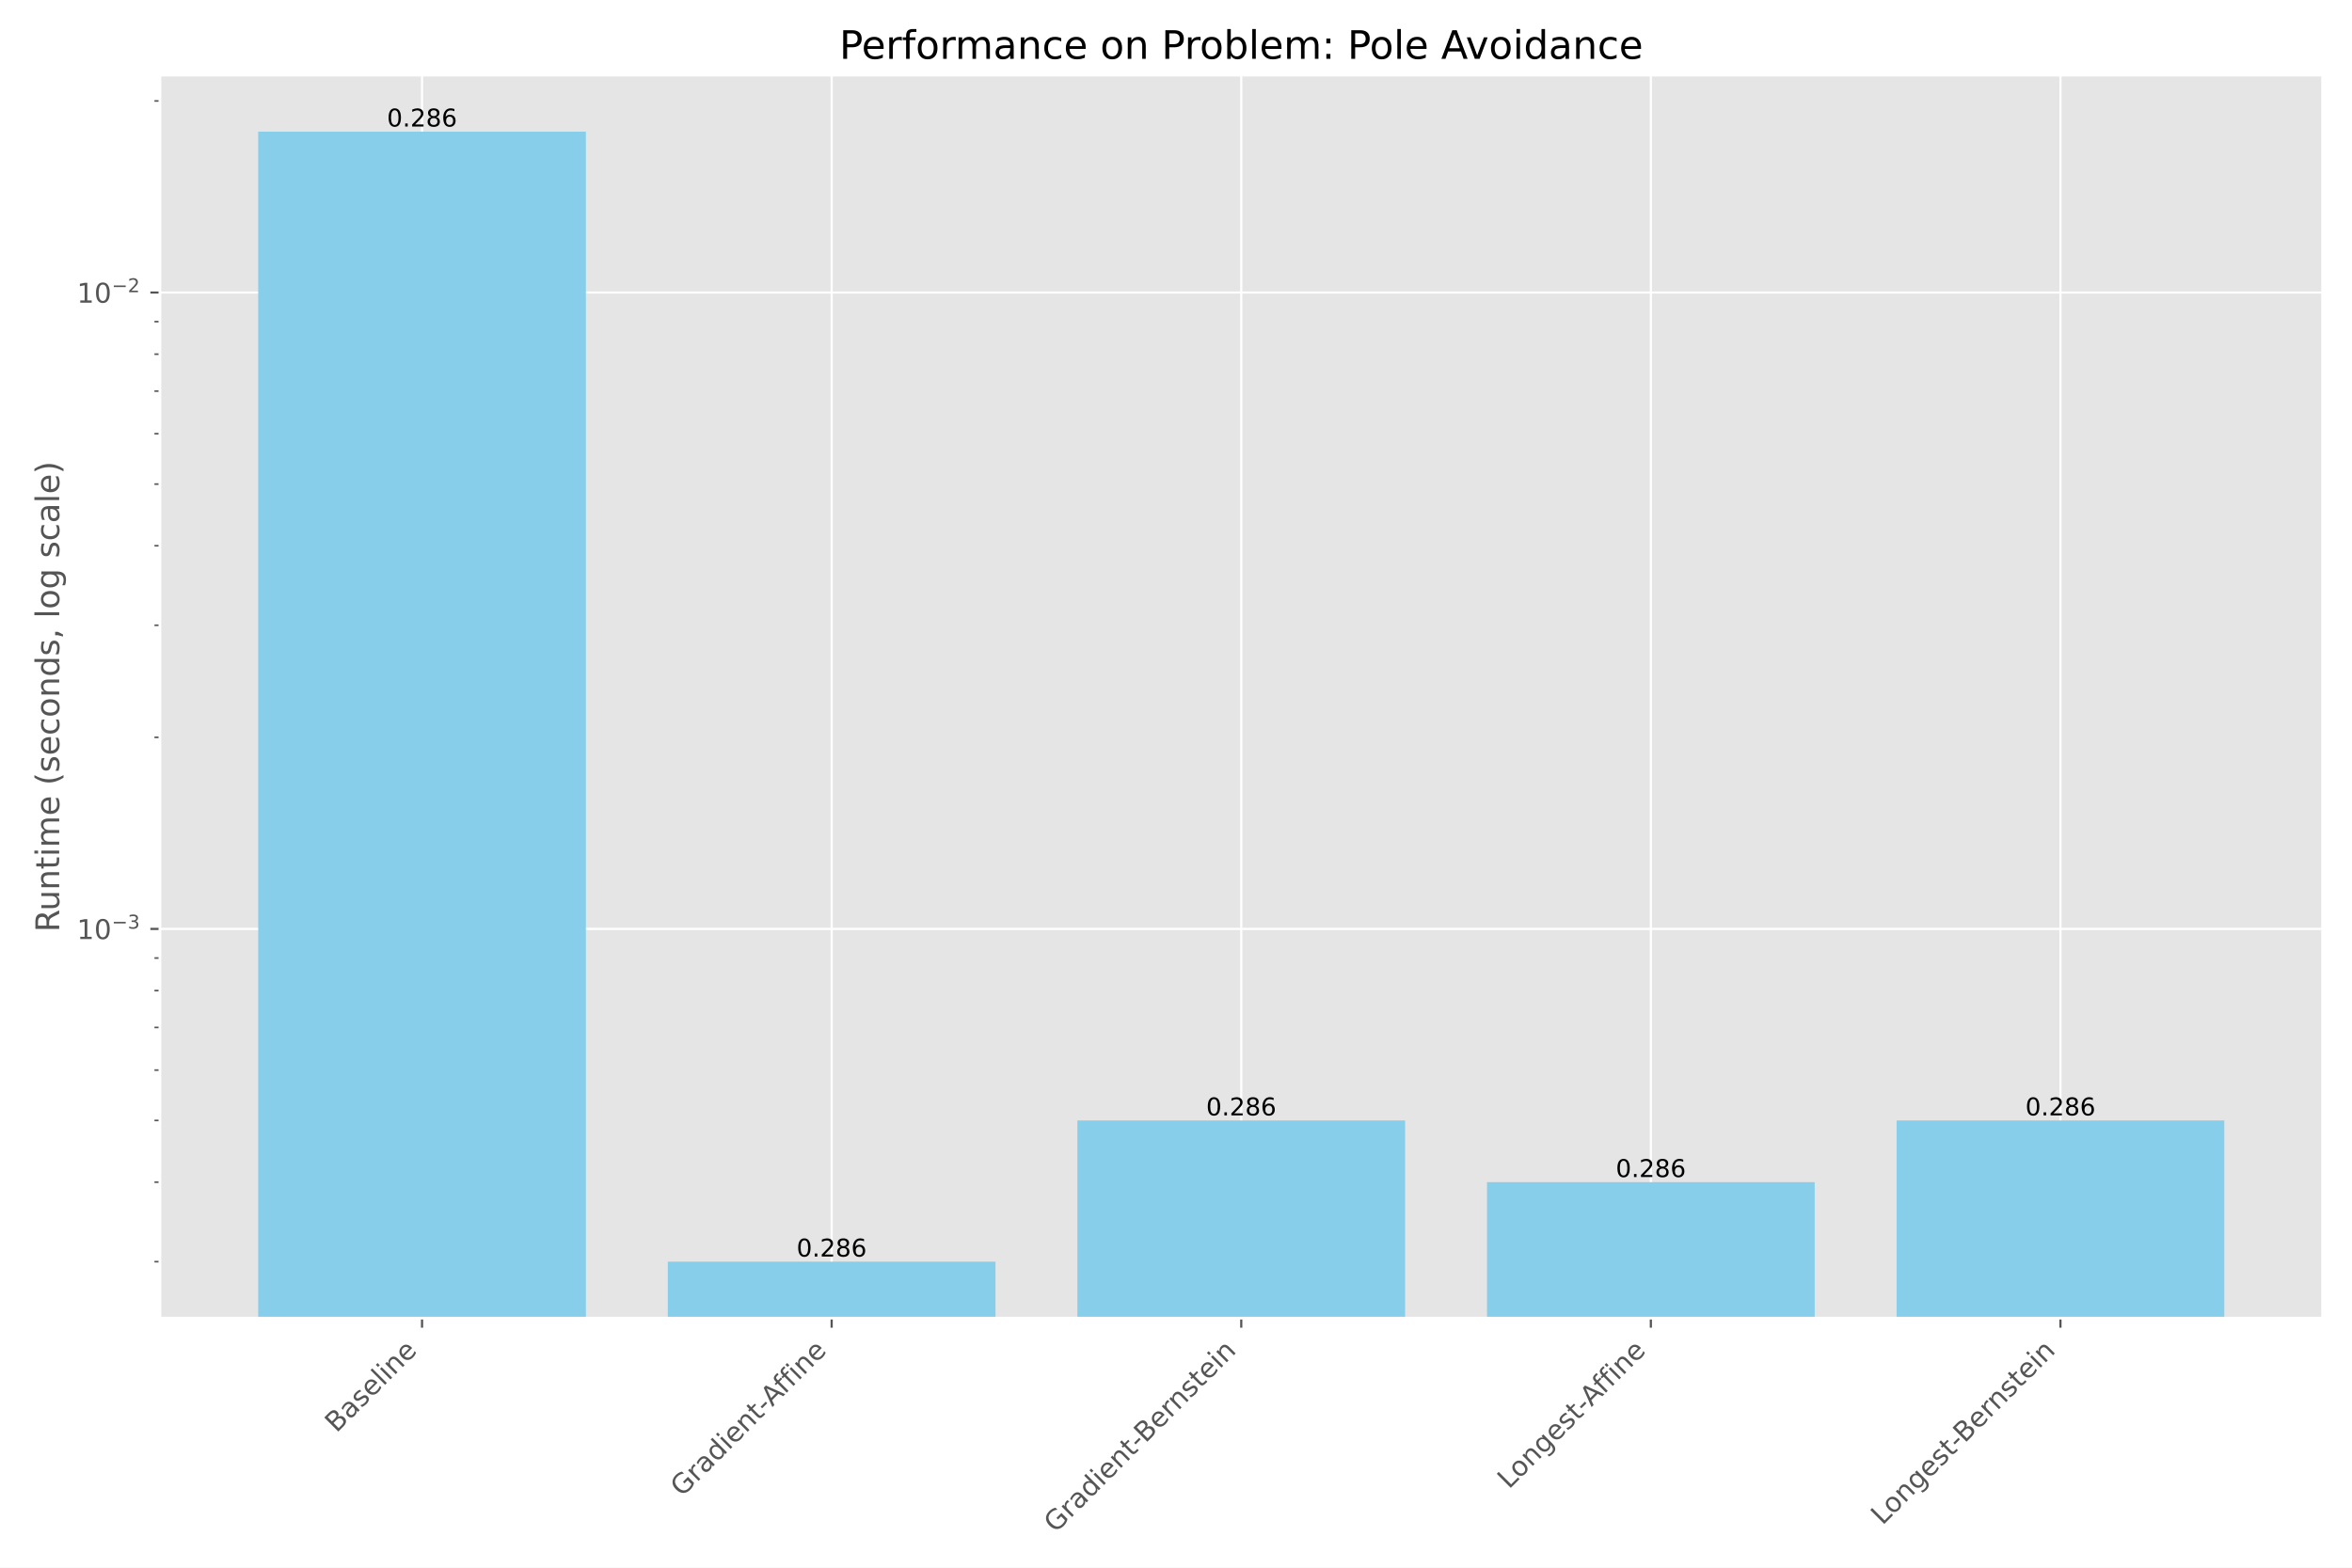
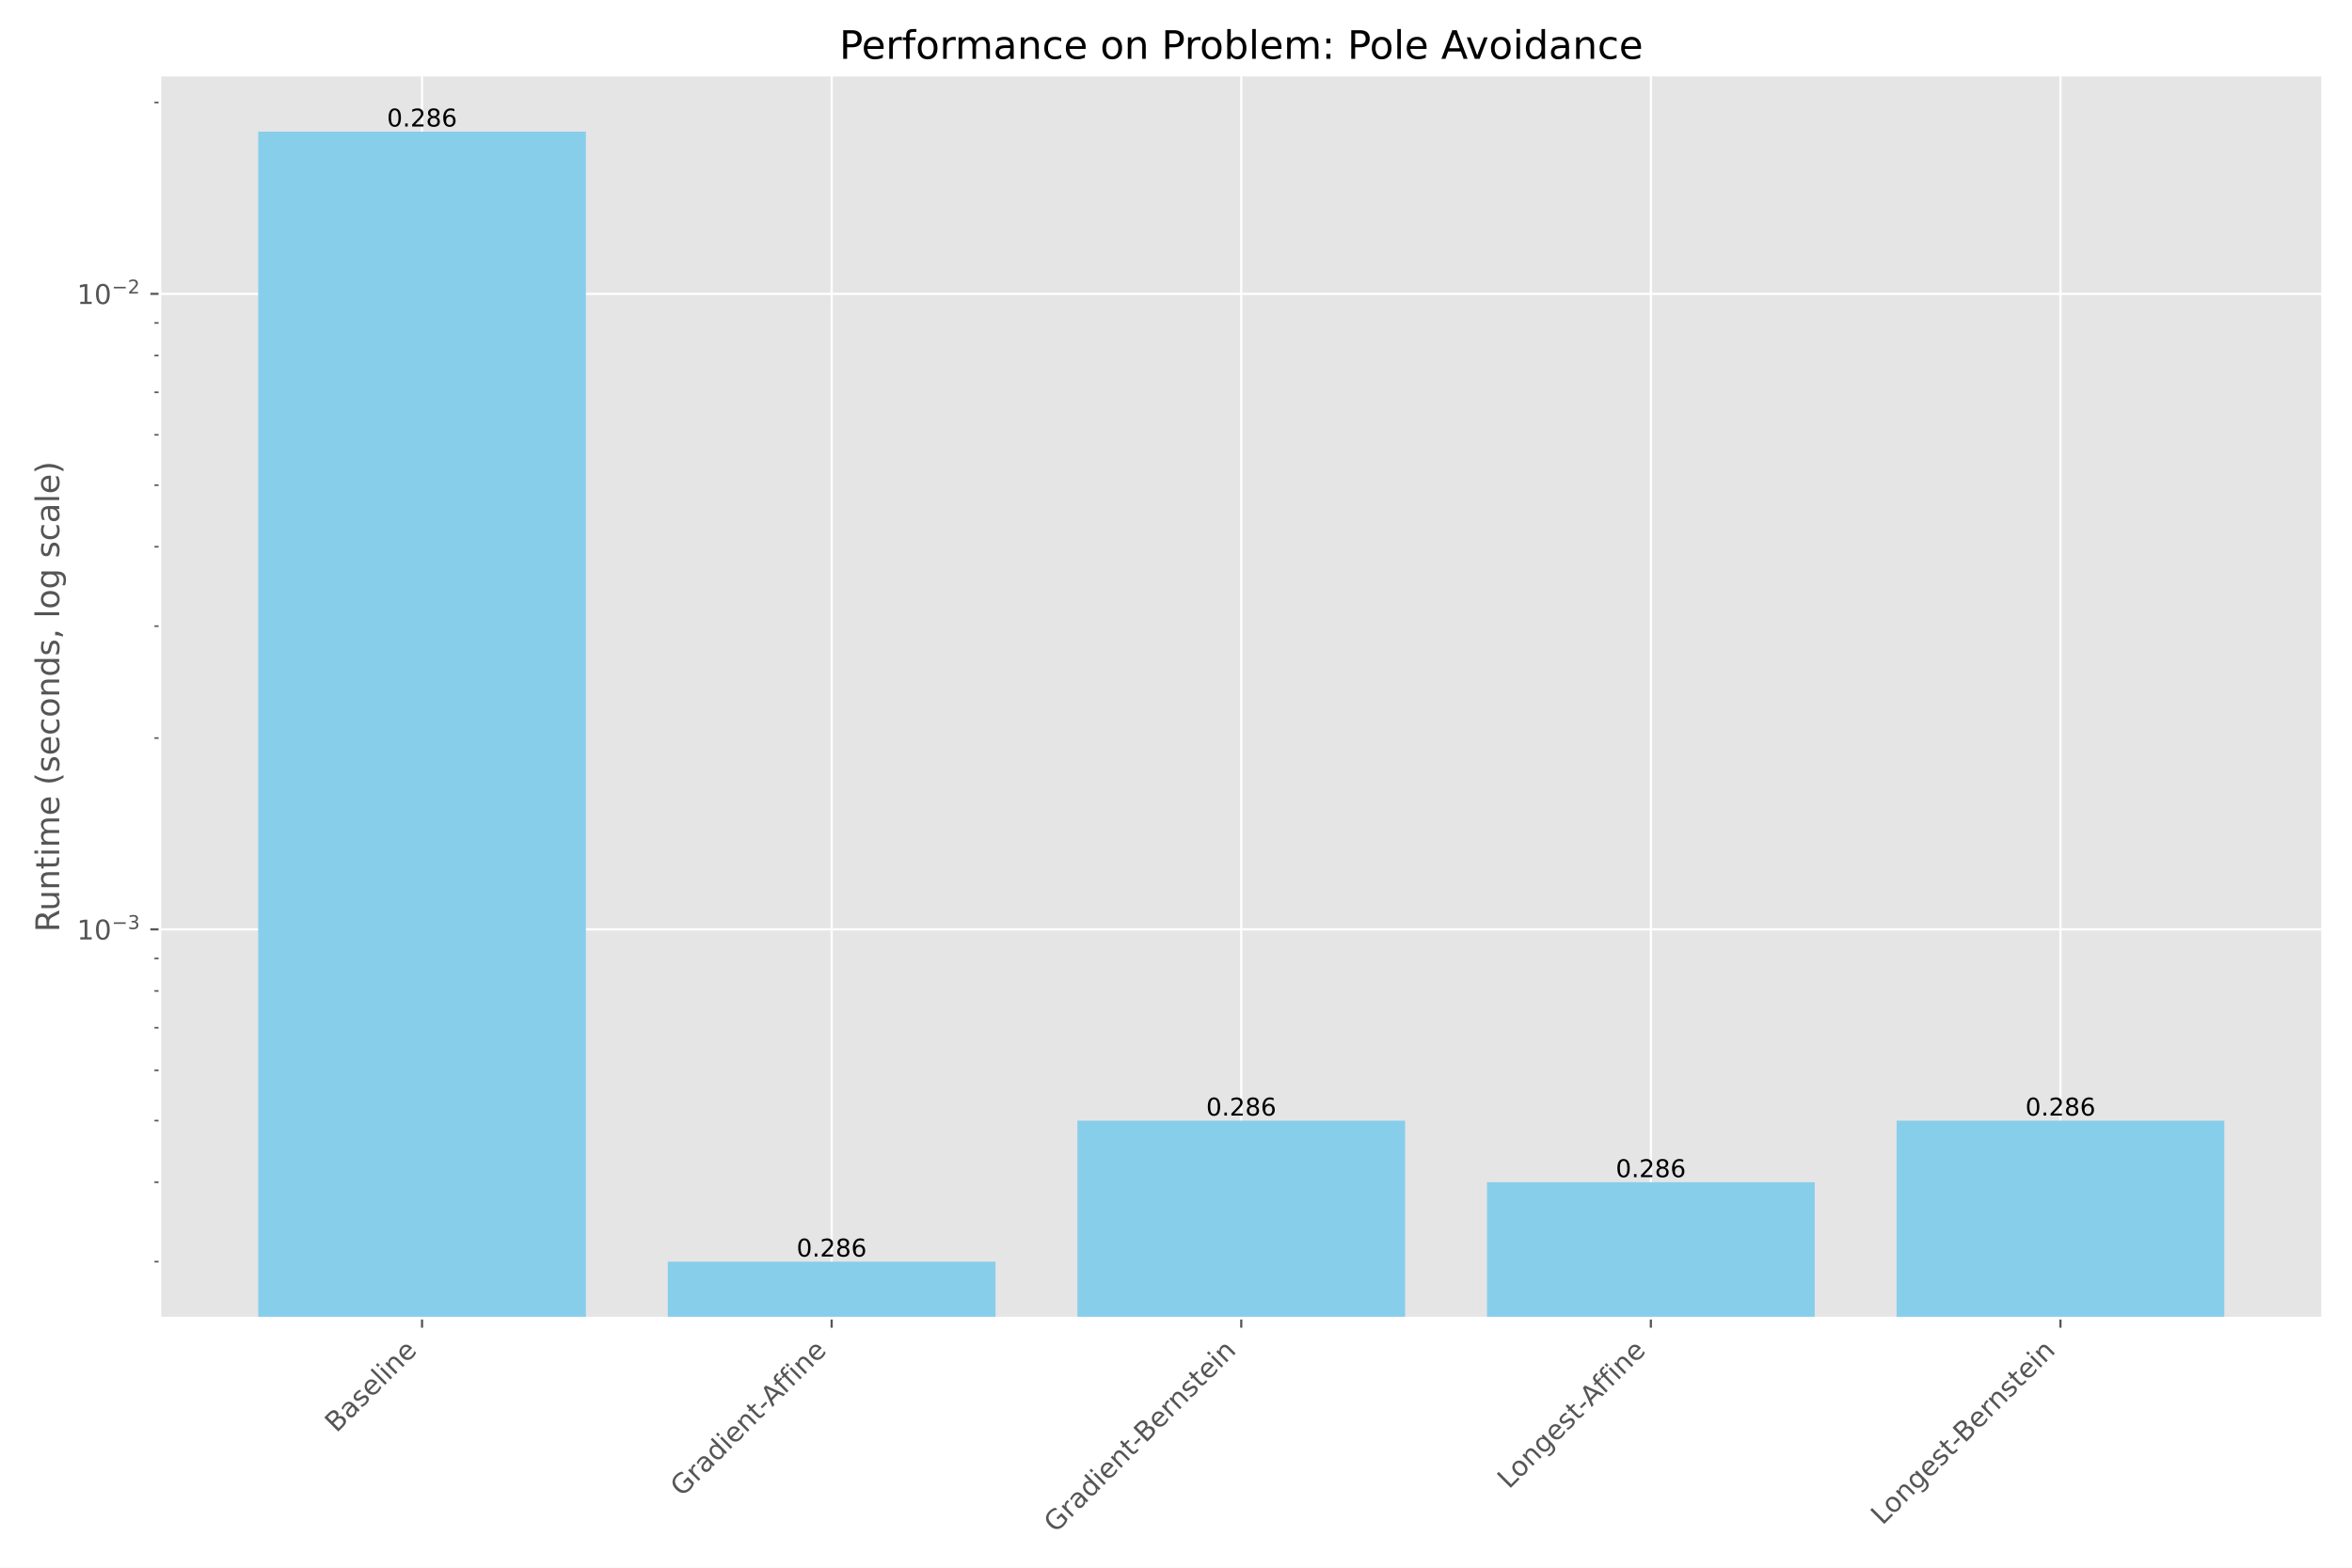
<svg xmlns="http://www.w3.org/2000/svg" xmlns:xlink="http://www.w3.org/1999/xlink" width="864pt" height="576pt" viewBox="0 0 864 576" version="1.1">
  <defs>
    <style type="text/css">*{stroke-linejoin: round; stroke-linecap: butt}</style>
  </defs>
  <g id="figure_1">
    <g id="patch_1">
      <path d="M 0 576  L 864 576  L 864 0  L 0 0  z " style="fill: #ffffff" />
    </g>
    <g id="axes_1">
      <g id="patch_2">
        <path d="M 58.742 484.314  L 853.2 484.314  L 853.2 27.6  L 58.742 27.6  z " style="fill: #e5e5e5" />
      </g>
      <g id="matplotlib.axis_1">
        <g id="xtick_1">
          <g id="line2d_1">
-             <path d="M 155.04 484.314  L 155.04 27.6  " clip-path="url(#p4721efb878)" style="fill: none; stroke: #ffffff; stroke-width: 0.8; stroke-linecap: square" />
+             <path d="M 155.04 484.314  L 155.04 27.6  " clip-path="url(#pdaff870801)" style="fill: none; stroke: #ffffff; stroke-width: 0.8; stroke-linecap: square" />
          </g>
          <g id="line2d_2">
            <defs>
-               <path id="md2439b9412" d="M 0 0  L 0 3.5  " style="stroke: #555555; stroke-width: 0.8" />
+               <path id="mf04ca619f9" d="M 0 0  L 0 3.5  " style="stroke: #555555; stroke-width: 0.8" />
            </defs>
            <g>
-               <use xlink:href="#md2439b9412" x="155.04" y="484.314" style="fill: #555555; stroke: #555555; stroke-width: 0.8" />
+               <use xlink:href="#mf04ca619f9" x="155.04" y="484.314" style="fill: #555555; stroke: #555555; stroke-width: 0.8" />
            </g>
          </g>
          <g id="text_1">
            <g style="fill: #555555" transform="translate(123.5892 526.6675) rotate(-45) scale(0.1 -0.1)">
              <defs>
                <path id="DejaVuSans-42" d="M 1259 2228  L 1259 519  L 2272 519  Q 2781 519 3026 730  Q 3272 941 3272 1375  Q 3272 1813 3026 2020  Q 2781 2228 2272 2228  L 1259 2228  z M 1259 4147  L 1259 2741  L 2194 2741  Q 2656 2741 2882 2914  Q 3109 3088 3109 3444  Q 3109 3797 2882 3972  Q 2656 4147 2194 4147  L 1259 4147  z M 628 4666  L 2241 4666  Q 2963 4666 3353 4366  Q 3744 4066 3744 3513  Q 3744 3084 3544 2831  Q 3344 2578 2956 2516  Q 3422 2416 3680 2098  Q 3938 1781 3938 1306  Q 3938 681 3513 340  Q 3088 0 2303 0  L 628 0  L 628 4666  z " transform="scale(0.015625)" />
                <path id="DejaVuSans-61" d="M 2194 1759  Q 1497 1759 1228 1600  Q 959 1441 959 1056  Q 959 750 1161 570  Q 1363 391 1709 391  Q 2188 391 2477 730  Q 2766 1069 2766 1631  L 2766 1759  L 2194 1759  z M 3341 1997  L 3341 0  L 2766 0  L 2766 531  Q 2569 213 2275 61  Q 1981 -91 1556 -91  Q 1019 -91 701 211  Q 384 513 384 1019  Q 384 1609 779 1909  Q 1175 2209 1959 2209  L 2766 2209  L 2766 2266  Q 2766 2663 2505 2880  Q 2244 3097 1772 3097  Q 1472 3097 1187 3025  Q 903 2953 641 2809  L 641 3341  Q 956 3463 1253 3523  Q 1550 3584 1831 3584  Q 2591 3584 2966 3190  Q 3341 2797 3341 1997  z " transform="scale(0.015625)" />
                <path id="DejaVuSans-73" d="M 2834 3397  L 2834 2853  Q 2591 2978 2328 3040  Q 2066 3103 1784 3103  Q 1356 3103 1142 2972  Q 928 2841 928 2578  Q 928 2378 1081 2264  Q 1234 2150 1697 2047  L 1894 2003  Q 2506 1872 2764 1633  Q 3022 1394 3022 966  Q 3022 478 2636 193  Q 2250 -91 1575 -91  Q 1294 -91 989 -36  Q 684 19 347 128  L 347 722  Q 666 556 975 473  Q 1284 391 1588 391  Q 1994 391 2212 530  Q 2431 669 2431 922  Q 2431 1156 2273 1281  Q 2116 1406 1581 1522  L 1381 1569  Q 847 1681 609 1914  Q 372 2147 372 2553  Q 372 3047 722 3315  Q 1072 3584 1716 3584  Q 2034 3584 2315 3537  Q 2597 3491 2834 3397  z " transform="scale(0.015625)" />
                <path id="DejaVuSans-65" d="M 3597 1894  L 3597 1613  L 953 1613  Q 991 1019 1311 708  Q 1631 397 2203 397  Q 2534 397 2845 478  Q 3156 559 3463 722  L 3463 178  Q 3153 47 2828 -22  Q 2503 -91 2169 -91  Q 1331 -91 842 396  Q 353 884 353 1716  Q 353 2575 817 3079  Q 1281 3584 2069 3584  Q 2775 3584 3186 3129  Q 3597 2675 3597 1894  z M 3022 2063  Q 3016 2534 2758 2815  Q 2500 3097 2075 3097  Q 1594 3097 1305 2825  Q 1016 2553 972 2059  L 3022 2063  z " transform="scale(0.015625)" />
                <path id="DejaVuSans-6c" d="M 603 4863  L 1178 4863  L 1178 0  L 603 0  L 603 4863  z " transform="scale(0.015625)" />
                <path id="DejaVuSans-69" d="M 603 3500  L 1178 3500  L 1178 0  L 603 0  L 603 3500  z M 603 4863  L 1178 4863  L 1178 4134  L 603 4134  L 603 4863  z " transform="scale(0.015625)" />
                <path id="DejaVuSans-6e" d="M 3513 2113  L 3513 0  L 2938 0  L 2938 2094  Q 2938 2591 2744 2837  Q 2550 3084 2163 3084  Q 1697 3084 1428 2787  Q 1159 2491 1159 1978  L 1159 0  L 581 0  L 581 3500  L 1159 3500  L 1159 2956  Q 1366 3272 1645 3428  Q 1925 3584 2291 3584  Q 2894 3584 3203 3211  Q 3513 2838 3513 2113  z " transform="scale(0.015625)" />
              </defs>
              <use xlink:href="#DejaVuSans-42" />
              <use xlink:href="#DejaVuSans-61" transform="translate(68.60352 0)" />
              <use xlink:href="#DejaVuSans-73" transform="translate(129.8828 0)" />
              <use xlink:href="#DejaVuSans-65" transform="translate(181.9824 0)" />
              <use xlink:href="#DejaVuSans-6c" transform="translate(243.5059 0)" />
              <use xlink:href="#DejaVuSans-69" transform="translate(271.2891 0)" />
              <use xlink:href="#DejaVuSans-6e" transform="translate(299.0723 0)" />
              <use xlink:href="#DejaVuSans-65" transform="translate(362.4512 0)" />
            </g>
          </g>
        </g>
        <g id="xtick_2">
          <g id="line2d_3">
-             <path d="M 305.506 484.314  L 305.506 27.6  " clip-path="url(#p4721efb878)" style="fill: none; stroke: #ffffff; stroke-width: 0.8; stroke-linecap: square" />
+             <path d="M 305.506 484.314  L 305.506 27.6  " clip-path="url(#pdaff870801)" style="fill: none; stroke: #ffffff; stroke-width: 0.8; stroke-linecap: square" />
          </g>
          <g id="line2d_4">
            <g>
-               <use xlink:href="#md2439b9412" x="305.506" y="484.314" style="fill: #555555; stroke: #555555; stroke-width: 0.8" />
+               <use xlink:href="#mf04ca619f9" x="305.506" y="484.314" style="fill: #555555; stroke: #555555; stroke-width: 0.8" />
            </g>
          </g>
          <g id="text_2">
            <g style="fill: #555555" transform="translate(250.5103 550.212) rotate(-45) scale(0.1 -0.1)">
              <defs>
                <path id="DejaVuSans-47" d="M 3809 666  L 3809 1919  L 2778 1919  L 2778 2438  L 4434 2438  L 4434 434  Q 4069 175 3628 42  Q 3188 -91 2688 -91  Q 1594 -91 976 548  Q 359 1188 359 2328  Q 359 3472 976 4111  Q 1594 4750 2688 4750  Q 3144 4750 3555 4637  Q 3966 4525 4313 4306  L 4313 3634  Q 3963 3931 3569 4081  Q 3175 4231 2741 4231  Q 1884 4231 1454 3753  Q 1025 3275 1025 2328  Q 1025 1384 1454 906  Q 1884 428 2741 428  Q 3075 428 3337 486  Q 3600 544 3809 666  z " transform="scale(0.015625)" />
                <path id="DejaVuSans-72" d="M 2631 2963  Q 2534 3019 2420 3045  Q 2306 3072 2169 3072  Q 1681 3072 1420 2755  Q 1159 2438 1159 1844  L 1159 0  L 581 0  L 581 3500  L 1159 3500  L 1159 2956  Q 1341 3275 1631 3429  Q 1922 3584 2338 3584  Q 2397 3584 2469 3576  Q 2541 3569 2628 3553  L 2631 2963  z " transform="scale(0.015625)" />
                <path id="DejaVuSans-64" d="M 2906 2969  L 2906 4863  L 3481 4863  L 3481 0  L 2906 0  L 2906 525  Q 2725 213 2448 61  Q 2172 -91 1784 -91  Q 1150 -91 751 415  Q 353 922 353 1747  Q 353 2572 751 3078  Q 1150 3584 1784 3584  Q 2172 3584 2448 3432  Q 2725 3281 2906 2969  z M 947 1747  Q 947 1113 1208 752  Q 1469 391 1925 391  Q 2381 391 2643 752  Q 2906 1113 2906 1747  Q 2906 2381 2643 2742  Q 2381 3103 1925 3103  Q 1469 3103 1208 2742  Q 947 2381 947 1747  z " transform="scale(0.015625)" />
                <path id="DejaVuSans-74" d="M 1172 4494  L 1172 3500  L 2356 3500  L 2356 3053  L 1172 3053  L 1172 1153  Q 1172 725 1289 603  Q 1406 481 1766 481  L 2356 481  L 2356 0  L 1766 0  Q 1100 0 847 248  Q 594 497 594 1153  L 594 3053  L 172 3053  L 172 3500  L 594 3500  L 594 4494  L 1172 4494  z " transform="scale(0.015625)" />
                <path id="DejaVuSans-2d" d="M 313 2009  L 1997 2009  L 1997 1497  L 313 1497  L 313 2009  z " transform="scale(0.015625)" />
                <path id="DejaVuSans-41" d="M 2188 4044  L 1331 1722  L 3047 1722  L 2188 4044  z M 1831 4666  L 2547 4666  L 4325 0  L 3669 0  L 3244 1197  L 1141 1197  L 716 0  L 50 0  L 1831 4666  z " transform="scale(0.015625)" />
                <path id="DejaVuSans-66" d="M 2375 4863  L 2375 4384  L 1825 4384  Q 1516 4384 1395 4259  Q 1275 4134 1275 3809  L 1275 3500  L 2222 3500  L 2222 3053  L 1275 3053  L 1275 0  L 697 0  L 697 3053  L 147 3053  L 147 3500  L 697 3500  L 697 3744  Q 697 4328 969 4595  Q 1241 4863 1831 4863  L 2375 4863  z " transform="scale(0.015625)" />
              </defs>
              <use xlink:href="#DejaVuSans-47" />
              <use xlink:href="#DejaVuSans-72" transform="translate(77.49023 0)" />
              <use xlink:href="#DejaVuSans-61" transform="translate(118.6035 0)" />
              <use xlink:href="#DejaVuSans-64" transform="translate(179.8828 0)" />
              <use xlink:href="#DejaVuSans-69" transform="translate(243.3594 0)" />
              <use xlink:href="#DejaVuSans-65" transform="translate(271.1426 0)" />
              <use xlink:href="#DejaVuSans-6e" transform="translate(332.666 0)" />
              <use xlink:href="#DejaVuSans-74" transform="translate(396.0449 0)" />
              <use xlink:href="#DejaVuSans-2d" transform="translate(435.2539 0)" />
              <use xlink:href="#DejaVuSans-41" transform="translate(469.0879 0)" />
              <use xlink:href="#DejaVuSans-66" transform="translate(533.8711 0)" />
              <use xlink:href="#DejaVuSans-66" transform="translate(569.0762 0)" />
              <use xlink:href="#DejaVuSans-69" transform="translate(604.2812 0)" />
              <use xlink:href="#DejaVuSans-6e" transform="translate(632.0645 0)" />
              <use xlink:href="#DejaVuSans-65" transform="translate(695.4434 0)" />
            </g>
          </g>
        </g>
        <g id="xtick_3">
          <g id="line2d_5">
-             <path d="M 455.971 484.314  L 455.971 27.6  " clip-path="url(#p4721efb878)" style="fill: none; stroke: #ffffff; stroke-width: 0.8; stroke-linecap: square" />
+             <path d="M 455.971 484.314  L 455.971 27.6  " clip-path="url(#pdaff870801)" style="fill: none; stroke: #ffffff; stroke-width: 0.8; stroke-linecap: square" />
          </g>
          <g id="line2d_6">
            <g>
-               <use xlink:href="#md2439b9412" x="455.971" y="484.314" style="fill: #555555; stroke: #555555; stroke-width: 0.8" />
+               <use xlink:href="#mf04ca619f9" x="455.971" y="484.314" style="fill: #555555; stroke: #555555; stroke-width: 0.8" />
            </g>
          </g>
          <g id="text_3">
            <g style="fill: #555555" transform="translate(387.7098 563.478) rotate(-45) scale(0.1 -0.1)">
              <use xlink:href="#DejaVuSans-47" />
              <use xlink:href="#DejaVuSans-72" transform="translate(77.49023 0)" />
              <use xlink:href="#DejaVuSans-61" transform="translate(118.6035 0)" />
              <use xlink:href="#DejaVuSans-64" transform="translate(179.8828 0)" />
              <use xlink:href="#DejaVuSans-69" transform="translate(243.3594 0)" />
              <use xlink:href="#DejaVuSans-65" transform="translate(271.1426 0)" />
              <use xlink:href="#DejaVuSans-6e" transform="translate(332.666 0)" />
              <use xlink:href="#DejaVuSans-74" transform="translate(396.0449 0)" />
              <use xlink:href="#DejaVuSans-2d" transform="translate(435.2539 0)" />
              <use xlink:href="#DejaVuSans-42" transform="translate(467.7129 0)" />
              <use xlink:href="#DejaVuSans-65" transform="translate(536.3164 0)" />
              <use xlink:href="#DejaVuSans-72" transform="translate(597.8398 0)" />
              <use xlink:href="#DejaVuSans-6e" transform="translate(637.2031 0)" />
              <use xlink:href="#DejaVuSans-73" transform="translate(700.582 0)" />
              <use xlink:href="#DejaVuSans-74" transform="translate(752.6816 0)" />
              <use xlink:href="#DejaVuSans-65" transform="translate(791.8906 0)" />
              <use xlink:href="#DejaVuSans-69" transform="translate(853.4141 0)" />
              <use xlink:href="#DejaVuSans-6e" transform="translate(881.1973 0)" />
            </g>
          </g>
        </g>
        <g id="xtick_4">
          <g id="line2d_7">
-             <path d="M 606.437 484.314  L 606.437 27.6  " clip-path="url(#p4721efb878)" style="fill: none; stroke: #ffffff; stroke-width: 0.8; stroke-linecap: square" />
+             <path d="M 606.437 484.314  L 606.437 27.6  " clip-path="url(#pdaff870801)" style="fill: none; stroke: #ffffff; stroke-width: 0.8; stroke-linecap: square" />
          </g>
          <g id="line2d_8">
            <g>
-               <use xlink:href="#md2439b9412" x="606.437" y="484.314" style="fill: #555555; stroke: #555555; stroke-width: 0.8" />
+               <use xlink:href="#mf04ca619f9" x="606.437" y="484.314" style="fill: #555555; stroke: #555555; stroke-width: 0.8" />
            </g>
          </g>
          <g id="text_4">
            <g style="fill: #555555" transform="translate(554.2985 547.3548) rotate(-45) scale(0.1 -0.1)">
              <defs>
                <path id="DejaVuSans-4c" d="M 628 4666  L 1259 4666  L 1259 531  L 3531 531  L 3531 0  L 628 0  L 628 4666  z " transform="scale(0.015625)" />
                <path id="DejaVuSans-6f" d="M 1959 3097  Q 1497 3097 1228 2736  Q 959 2375 959 1747  Q 959 1119 1226 758  Q 1494 397 1959 397  Q 2419 397 2687 759  Q 2956 1122 2956 1747  Q 2956 2369 2687 2733  Q 2419 3097 1959 3097  z M 1959 3584  Q 2709 3584 3137 3096  Q 3566 2609 3566 1747  Q 3566 888 3137 398  Q 2709 -91 1959 -91  Q 1206 -91 779 398  Q 353 888 353 1747  Q 353 2609 779 3096  Q 1206 3584 1959 3584  z " transform="scale(0.015625)" />
                <path id="DejaVuSans-67" d="M 2906 1791  Q 2906 2416 2648 2759  Q 2391 3103 1925 3103  Q 1463 3103 1205 2759  Q 947 2416 947 1791  Q 947 1169 1205 825  Q 1463 481 1925 481  Q 2391 481 2648 825  Q 2906 1169 2906 1791  z M 3481 434  Q 3481 -459 3084 -895  Q 2688 -1331 1869 -1331  Q 1566 -1331 1297 -1286  Q 1028 -1241 775 -1147  L 775 -588  Q 1028 -725 1275 -790  Q 1522 -856 1778 -856  Q 2344 -856 2625 -561  Q 2906 -266 2906 331  L 2906 616  Q 2728 306 2450 153  Q 2172 0 1784 0  Q 1141 0 747 490  Q 353 981 353 1791  Q 353 2603 747 3093  Q 1141 3584 1784 3584  Q 2172 3584 2450 3431  Q 2728 3278 2906 2969  L 2906 3500  L 3481 3500  L 3481 434  z " transform="scale(0.015625)" />
              </defs>
              <use xlink:href="#DejaVuSans-4c" />
              <use xlink:href="#DejaVuSans-6f" transform="translate(53.96289 0)" />
              <use xlink:href="#DejaVuSans-6e" transform="translate(115.1445 0)" />
              <use xlink:href="#DejaVuSans-67" transform="translate(178.5234 0)" />
              <use xlink:href="#DejaVuSans-65" transform="translate(242 0)" />
              <use xlink:href="#DejaVuSans-73" transform="translate(303.5234 0)" />
              <use xlink:href="#DejaVuSans-74" transform="translate(355.623 0)" />
              <use xlink:href="#DejaVuSans-2d" transform="translate(394.832 0)" />
              <use xlink:href="#DejaVuSans-41" transform="translate(428.666 0)" />
              <use xlink:href="#DejaVuSans-66" transform="translate(493.4492 0)" />
              <use xlink:href="#DejaVuSans-66" transform="translate(528.6543 0)" />
              <use xlink:href="#DejaVuSans-69" transform="translate(563.8594 0)" />
              <use xlink:href="#DejaVuSans-6e" transform="translate(591.6426 0)" />
              <use xlink:href="#DejaVuSans-65" transform="translate(655.0215 0)" />
            </g>
          </g>
        </g>
        <g id="xtick_5">
          <g id="line2d_9">
-             <path d="M 756.902 484.314  L 756.902 27.6  " clip-path="url(#p4721efb878)" style="fill: none; stroke: #ffffff; stroke-width: 0.8; stroke-linecap: square" />
+             <path d="M 756.902 484.314  L 756.902 27.6  " clip-path="url(#pdaff870801)" style="fill: none; stroke: #ffffff; stroke-width: 0.8; stroke-linecap: square" />
          </g>
          <g id="line2d_10">
            <g>
-               <use xlink:href="#md2439b9412" x="756.902" y="484.314" style="fill: #555555; stroke: #555555; stroke-width: 0.8" />
+               <use xlink:href="#mf04ca619f9" x="756.902" y="484.314" style="fill: #555555; stroke: #555555; stroke-width: 0.8" />
            </g>
          </g>
          <g id="text_5">
            <g style="fill: #555555" transform="translate(691.498 560.6208) rotate(-45) scale(0.1 -0.1)">
              <use xlink:href="#DejaVuSans-4c" />
              <use xlink:href="#DejaVuSans-6f" transform="translate(53.96289 0)" />
              <use xlink:href="#DejaVuSans-6e" transform="translate(115.1445 0)" />
              <use xlink:href="#DejaVuSans-67" transform="translate(178.5234 0)" />
              <use xlink:href="#DejaVuSans-65" transform="translate(242 0)" />
              <use xlink:href="#DejaVuSans-73" transform="translate(303.5234 0)" />
              <use xlink:href="#DejaVuSans-74" transform="translate(355.623 0)" />
              <use xlink:href="#DejaVuSans-2d" transform="translate(394.832 0)" />
              <use xlink:href="#DejaVuSans-42" transform="translate(427.291 0)" />
              <use xlink:href="#DejaVuSans-65" transform="translate(495.8945 0)" />
              <use xlink:href="#DejaVuSans-72" transform="translate(557.418 0)" />
              <use xlink:href="#DejaVuSans-6e" transform="translate(596.7812 0)" />
              <use xlink:href="#DejaVuSans-73" transform="translate(660.1602 0)" />
              <use xlink:href="#DejaVuSans-74" transform="translate(712.2598 0)" />
              <use xlink:href="#DejaVuSans-65" transform="translate(751.4688 0)" />
              <use xlink:href="#DejaVuSans-69" transform="translate(812.9922 0)" />
              <use xlink:href="#DejaVuSans-6e" transform="translate(840.7754 0)" />
            </g>
          </g>
        </g>
      </g>
      <g id="matplotlib.axis_2">
        <g id="ytick_1">
          <g id="line2d_11">
-             <path d="M 58.742 341.297  L 853.2 341.297  " clip-path="url(#p4721efb878)" style="fill: none; stroke: #ffffff; stroke-width: 0.8; stroke-linecap: square" />
+             <path d="M 58.742 341.463  L 853.2 341.463  " clip-path="url(#pdaff870801)" style="fill: none; stroke: #ffffff; stroke-width: 0.8; stroke-linecap: square" />
          </g>
          <g id="line2d_12">
            <defs>
-               <path id="m798c73fb81" d="M 0 0  L -3.5 0  " style="stroke: #555555; stroke-width: 0.8" />
+               <path id="m8416409464" d="M 0 0  L -3.5 0  " style="stroke: #555555; stroke-width: 0.8" />
            </defs>
            <g>
-               <use xlink:href="#m798c73fb81" x="58.742" y="341.297" style="fill: #555555; stroke: #555555; stroke-width: 0.8" />
+               <use xlink:href="#m8416409464" x="58.742" y="341.463" style="fill: #555555; stroke: #555555; stroke-width: 0.8" />
            </g>
          </g>
          <g id="text_6">
-             <g style="fill: #555555" transform="translate(28.24205 345.0963) scale(0.1 -0.1)">
+             <g style="fill: #555555" transform="translate(28.24205 345.2627) scale(0.1 -0.1)">
              <defs>
                <path id="DejaVuSans-31" d="M 794 531  L 1825 531  L 1825 4091  L 703 3866  L 703 4441  L 1819 4666  L 2450 4666  L 2450 531  L 3481 531  L 3481 0  L 794 0  L 794 531  z " transform="scale(0.015625)" />
                <path id="DejaVuSans-30" d="M 2034 4250  Q 1547 4250 1301 3770  Q 1056 3291 1056 2328  Q 1056 1369 1301 889  Q 1547 409 2034 409  Q 2525 409 2770 889  Q 3016 1369 3016 2328  Q 3016 3291 2770 3770  Q 2525 4250 2034 4250  z M 2034 4750  Q 2819 4750 3233 4129  Q 3647 3509 3647 2328  Q 3647 1150 3233 529  Q 2819 -91 2034 -91  Q 1250 -91 836 529  Q 422 1150 422 2328  Q 422 3509 836 4129  Q 1250 4750 2034 4750  z " transform="scale(0.015625)" />
                <path id="DejaVuSans-2212" d="M 678 2272  L 4684 2272  L 4684 1741  L 678 1741  L 678 2272  z " transform="scale(0.015625)" />
                <path id="DejaVuSans-33" d="M 2597 2516  Q 3050 2419 3304 2112  Q 3559 1806 3559 1356  Q 3559 666 3084 287  Q 2609 -91 1734 -91  Q 1441 -91 1130 -33  Q 819 25 488 141  L 488 750  Q 750 597 1062 519  Q 1375 441 1716 441  Q 2309 441 2620 675  Q 2931 909 2931 1356  Q 2931 1769 2642 2001  Q 2353 2234 1838 2234  L 1294 2234  L 1294 2753  L 1863 2753  Q 2328 2753 2575 2939  Q 2822 3125 2822 3475  Q 2822 3834 2567 4026  Q 2313 4219 1838 4219  Q 1578 4219 1281 4162  Q 984 4106 628 3988  L 628 4550  Q 988 4650 1302 4700  Q 1616 4750 1894 4750  Q 2613 4750 3031 4423  Q 3450 4097 3450 3541  Q 3450 3153 3228 2886  Q 3006 2619 2597 2516  z " transform="scale(0.015625)" />
              </defs>
              <use xlink:href="#DejaVuSans-31" transform="translate(0 0.765625)" />
              <use xlink:href="#DejaVuSans-30" transform="translate(63.62305 0.765625)" />
              <use xlink:href="#DejaVuSans-2212" transform="translate(128.2031 39.04688) scale(0.7)" />
              <use xlink:href="#DejaVuSans-33" transform="translate(186.8555 39.04688) scale(0.7)" />
            </g>
          </g>
        </g>
        <g id="ytick_2">
          <g id="line2d_13">
-             <path d="M 58.742 107.481  L 853.2 107.481  " clip-path="url(#p4721efb878)" style="fill: none; stroke: #ffffff; stroke-width: 0.8; stroke-linecap: square" />
+             <path d="M 58.742 107.965  L 853.2 107.965  " clip-path="url(#pdaff870801)" style="fill: none; stroke: #ffffff; stroke-width: 0.8; stroke-linecap: square" />
          </g>
          <g id="line2d_14">
            <g>
-               <use xlink:href="#m798c73fb81" x="58.742" y="107.481" style="fill: #555555; stroke: #555555; stroke-width: 0.8" />
+               <use xlink:href="#m8416409464" x="58.742" y="107.965" style="fill: #555555; stroke: #555555; stroke-width: 0.8" />
            </g>
          </g>
          <g id="text_7">
-             <g style="fill: #555555" transform="translate(28.24205 111.2801) scale(0.1 -0.1)">
+             <g style="fill: #555555" transform="translate(28.24205 111.7646) scale(0.1 -0.1)">
              <defs>
                <path id="DejaVuSans-32" d="M 1228 531  L 3431 531  L 3431 0  L 469 0  L 469 531  Q 828 903 1448 1529  Q 2069 2156 2228 2338  Q 2531 2678 2651 2914  Q 2772 3150 2772 3378  Q 2772 3750 2511 3984  Q 2250 4219 1831 4219  Q 1534 4219 1204 4116  Q 875 4013 500 3803  L 500 4441  Q 881 4594 1212 4672  Q 1544 4750 1819 4750  Q 2544 4750 2975 4387  Q 3406 4025 3406 3419  Q 3406 3131 3298 2873  Q 3191 2616 2906 2266  Q 2828 2175 2409 1742  Q 1991 1309 1228 531  z " transform="scale(0.015625)" />
              </defs>
              <use xlink:href="#DejaVuSans-31" transform="translate(0 0.765625)" />
              <use xlink:href="#DejaVuSans-30" transform="translate(63.62305 0.765625)" />
              <use xlink:href="#DejaVuSans-2212" transform="translate(128.2031 39.04688) scale(0.7)" />
              <use xlink:href="#DejaVuSans-32" transform="translate(186.8555 39.04688) scale(0.7)" />
            </g>
          </g>
        </g>
        <g id="ytick_3">
          <g id="line2d_15">
            <defs>
-               <path id="m8f7342e637" d="M 0 0  L -2 0  " style="stroke: #555555; stroke-width: 0.6" />
+               <path id="m2f69ca2497" d="M 0 0  L -2 0  " style="stroke: #555555; stroke-width: 0.6" />
            </defs>
            <g>
-               <use xlink:href="#m8f7342e637" x="58.742" y="463.555" style="fill: #555555; stroke: #555555; stroke-width: 0.6" />
+               <use xlink:href="#m2f69ca2497" x="58.742" y="463.555" style="fill: #555555; stroke: #555555; stroke-width: 0.6" />
            </g>
          </g>
        </g>
        <g id="ytick_4">
          <g id="line2d_16">
            <g>
-               <use xlink:href="#m8f7342e637" x="58.742" y="434.342" style="fill: #555555; stroke: #555555; stroke-width: 0.6" />
+               <use xlink:href="#m2f69ca2497" x="58.742" y="434.382" style="fill: #555555; stroke: #555555; stroke-width: 0.6" />
            </g>
          </g>
        </g>
        <g id="ytick_5">
          <g id="line2d_17">
            <g>
-               <use xlink:href="#m8f7342e637" x="58.742" y="411.683" style="fill: #555555; stroke: #555555; stroke-width: 0.6" />
+               <use xlink:href="#m2f69ca2497" x="58.742" y="411.753" style="fill: #555555; stroke: #555555; stroke-width: 0.6" />
            </g>
          </g>
        </g>
        <g id="ytick_6">
          <g id="line2d_18">
            <g>
-               <use xlink:href="#m8f7342e637" x="58.742" y="393.169" style="fill: #555555; stroke: #555555; stroke-width: 0.6" />
+               <use xlink:href="#m2f69ca2497" x="58.742" y="393.265" style="fill: #555555; stroke: #555555; stroke-width: 0.6" />
            </g>
          </g>
        </g>
        <g id="ytick_7">
          <g id="line2d_19">
            <g>
-               <use xlink:href="#m8f7342e637" x="58.742" y="377.516" style="fill: #555555; stroke: #555555; stroke-width: 0.6" />
+               <use xlink:href="#m2f69ca2497" x="58.742" y="377.633" style="fill: #555555; stroke: #555555; stroke-width: 0.6" />
            </g>
          </g>
        </g>
        <g id="ytick_8">
          <g id="line2d_20">
            <g>
-               <use xlink:href="#m8f7342e637" x="58.742" y="363.956" style="fill: #555555; stroke: #555555; stroke-width: 0.6" />
+               <use xlink:href="#m2f69ca2497" x="58.742" y="364.092" style="fill: #555555; stroke: #555555; stroke-width: 0.6" />
            </g>
          </g>
        </g>
        <g id="ytick_9">
          <g id="line2d_21">
            <g>
-               <use xlink:href="#m8f7342e637" x="58.742" y="351.996" style="fill: #555555; stroke: #555555; stroke-width: 0.6" />
+               <use xlink:href="#m2f69ca2497" x="58.742" y="352.148" style="fill: #555555; stroke: #555555; stroke-width: 0.6" />
            </g>
          </g>
        </g>
        <g id="ytick_10">
          <g id="line2d_22">
            <g>
-               <use xlink:href="#m8f7342e637" x="58.742" y="270.911" style="fill: #555555; stroke: #555555; stroke-width: 0.6" />
+               <use xlink:href="#m2f69ca2497" x="58.742" y="271.174" style="fill: #555555; stroke: #555555; stroke-width: 0.6" />
            </g>
          </g>
        </g>
        <g id="ytick_11">
          <g id="line2d_23">
            <g>
-               <use xlink:href="#m8f7342e637" x="58.742" y="229.738" style="fill: #555555; stroke: #555555; stroke-width: 0.6" />
+               <use xlink:href="#m2f69ca2497" x="58.742" y="230.057" style="fill: #555555; stroke: #555555; stroke-width: 0.6" />
            </g>
          </g>
        </g>
        <g id="ytick_12">
          <g id="line2d_24">
            <g>
-               <use xlink:href="#m8f7342e637" x="58.742" y="200.526" style="fill: #555555; stroke: #555555; stroke-width: 0.6" />
+               <use xlink:href="#m2f69ca2497" x="58.742" y="200.884" style="fill: #555555; stroke: #555555; stroke-width: 0.6" />
            </g>
          </g>
        </g>
        <g id="ytick_13">
          <g id="line2d_25">
            <g>
-               <use xlink:href="#m8f7342e637" x="58.742" y="177.867" style="fill: #555555; stroke: #555555; stroke-width: 0.6" />
+               <use xlink:href="#m2f69ca2497" x="58.742" y="178.255" style="fill: #555555; stroke: #555555; stroke-width: 0.6" />
            </g>
          </g>
        </g>
        <g id="ytick_14">
          <g id="line2d_26">
            <g>
-               <use xlink:href="#m8f7342e637" x="58.742" y="159.353" style="fill: #555555; stroke: #555555; stroke-width: 0.6" />
+               <use xlink:href="#m2f69ca2497" x="58.742" y="159.767" style="fill: #555555; stroke: #555555; stroke-width: 0.6" />
            </g>
          </g>
        </g>
        <g id="ytick_15">
          <g id="line2d_27">
            <g>
-               <use xlink:href="#m8f7342e637" x="58.742" y="143.699" style="fill: #555555; stroke: #555555; stroke-width: 0.6" />
+               <use xlink:href="#m2f69ca2497" x="58.742" y="144.135" style="fill: #555555; stroke: #555555; stroke-width: 0.6" />
            </g>
          </g>
        </g>
        <g id="ytick_16">
          <g id="line2d_28">
            <g>
-               <use xlink:href="#m8f7342e637" x="58.742" y="130.14" style="fill: #555555; stroke: #555555; stroke-width: 0.6" />
+               <use xlink:href="#m2f69ca2497" x="58.742" y="130.594" style="fill: #555555; stroke: #555555; stroke-width: 0.6" />
            </g>
          </g>
        </g>
        <g id="ytick_17">
          <g id="line2d_29">
            <g>
-               <use xlink:href="#m8f7342e637" x="58.742" y="118.18" style="fill: #555555; stroke: #555555; stroke-width: 0.6" />
+               <use xlink:href="#m2f69ca2497" x="58.742" y="118.65" style="fill: #555555; stroke: #555555; stroke-width: 0.6" />
            </g>
          </g>
        </g>
        <g id="ytick_18">
          <g id="line2d_30">
            <g>
-               <use xlink:href="#m8f7342e637" x="58.742" y="37.095" style="fill: #555555; stroke: #555555; stroke-width: 0.6" />
+               <use xlink:href="#m2f69ca2497" x="58.742" y="37.675" style="fill: #555555; stroke: #555555; stroke-width: 0.6" />
            </g>
          </g>
        </g>
        <g id="text_8">
          <g style="fill: #555555" transform="translate(21.74643 342.4585) rotate(-90) scale(0.12 -0.12)">
            <defs>
              <path id="DejaVuSans-52" d="M 2841 2188  Q 3044 2119 3236 1894  Q 3428 1669 3622 1275  L 4263 0  L 3584 0  L 2988 1197  Q 2756 1666 2539 1819  Q 2322 1972 1947 1972  L 1259 1972  L 1259 0  L 628 0  L 628 4666  L 2053 4666  Q 2853 4666 3247 4331  Q 3641 3997 3641 3322  Q 3641 2881 3436 2590  Q 3231 2300 2841 2188  z M 1259 4147  L 1259 2491  L 2053 2491  Q 2509 2491 2742 2702  Q 2975 2913 2975 3322  Q 2975 3731 2742 3939  Q 2509 4147 2053 4147  L 1259 4147  z " transform="scale(0.015625)" />
              <path id="DejaVuSans-75" d="M 544 1381  L 544 3500  L 1119 3500  L 1119 1403  Q 1119 906 1312 657  Q 1506 409 1894 409  Q 2359 409 2629 706  Q 2900 1003 2900 1516  L 2900 3500  L 3475 3500  L 3475 0  L 2900 0  L 2900 538  Q 2691 219 2414 64  Q 2138 -91 1772 -91  Q 1169 -91 856 284  Q 544 659 544 1381  z M 1991 3584  L 1991 3584  z " transform="scale(0.015625)" />
              <path id="DejaVuSans-6d" d="M 3328 2828  Q 3544 3216 3844 3400  Q 4144 3584 4550 3584  Q 5097 3584 5394 3201  Q 5691 2819 5691 2113  L 5691 0  L 5113 0  L 5113 2094  Q 5113 2597 4934 2840  Q 4756 3084 4391 3084  Q 3944 3084 3684 2787  Q 3425 2491 3425 1978  L 3425 0  L 2847 0  L 2847 2094  Q 2847 2600 2669 2842  Q 2491 3084 2119 3084  Q 1678 3084 1418 2786  Q 1159 2488 1159 1978  L 1159 0  L 581 0  L 581 3500  L 1159 3500  L 1159 2956  Q 1356 3278 1631 3431  Q 1906 3584 2284 3584  Q 2666 3584 2933 3390  Q 3200 3197 3328 2828  z " transform="scale(0.015625)" />
              <path id="DejaVuSans-20" transform="scale(0.015625)" />
              <path id="DejaVuSans-28" d="M 1984 4856  Q 1566 4138 1362 3434  Q 1159 2731 1159 2009  Q 1159 1288 1364 580  Q 1569 -128 1984 -844  L 1484 -844  Q 1016 -109 783 600  Q 550 1309 550 2009  Q 550 2706 781 3412  Q 1013 4119 1484 4856  L 1984 4856  z " transform="scale(0.015625)" />
              <path id="DejaVuSans-63" d="M 3122 3366  L 3122 2828  Q 2878 2963 2633 3030  Q 2388 3097 2138 3097  Q 1578 3097 1268 2742  Q 959 2388 959 1747  Q 959 1106 1268 751  Q 1578 397 2138 397  Q 2388 397 2633 464  Q 2878 531 3122 666  L 3122 134  Q 2881 22 2623 -34  Q 2366 -91 2075 -91  Q 1284 -91 818 406  Q 353 903 353 1747  Q 353 2603 823 3093  Q 1294 3584 2113 3584  Q 2378 3584 2631 3529  Q 2884 3475 3122 3366  z " transform="scale(0.015625)" />
              <path id="DejaVuSans-2c" d="M 750 794  L 1409 794  L 1409 256  L 897 -744  L 494 -744  L 750 256  L 750 794  z " transform="scale(0.015625)" />
              <path id="DejaVuSans-29" d="M 513 4856  L 1013 4856  Q 1481 4119 1714 3412  Q 1947 2706 1947 2009  Q 1947 1309 1714 600  Q 1481 -109 1013 -844  L 513 -844  Q 928 -128 1133 580  Q 1338 1288 1338 2009  Q 1338 2731 1133 3434  Q 928 4138 513 4856  z " transform="scale(0.015625)" />
            </defs>
            <use xlink:href="#DejaVuSans-52" />
            <use xlink:href="#DejaVuSans-75" transform="translate(64.98242 0)" />
            <use xlink:href="#DejaVuSans-6e" transform="translate(128.3613 0)" />
            <use xlink:href="#DejaVuSans-74" transform="translate(191.7402 0)" />
            <use xlink:href="#DejaVuSans-69" transform="translate(230.9492 0)" />
            <use xlink:href="#DejaVuSans-6d" transform="translate(258.7324 0)" />
            <use xlink:href="#DejaVuSans-65" transform="translate(356.1445 0)" />
            <use xlink:href="#DejaVuSans-20" transform="translate(417.668 0)" />
            <use xlink:href="#DejaVuSans-28" transform="translate(449.4551 0)" />
            <use xlink:href="#DejaVuSans-73" transform="translate(488.4688 0)" />
            <use xlink:href="#DejaVuSans-65" transform="translate(540.5684 0)" />
            <use xlink:href="#DejaVuSans-63" transform="translate(602.0918 0)" />
            <use xlink:href="#DejaVuSans-6f" transform="translate(657.0723 0)" />
            <use xlink:href="#DejaVuSans-6e" transform="translate(718.2539 0)" />
            <use xlink:href="#DejaVuSans-64" transform="translate(781.6328 0)" />
            <use xlink:href="#DejaVuSans-73" transform="translate(845.1094 0)" />
            <use xlink:href="#DejaVuSans-2c" transform="translate(897.209 0)" />
            <use xlink:href="#DejaVuSans-20" transform="translate(928.9961 0)" />
            <use xlink:href="#DejaVuSans-6c" transform="translate(960.7832 0)" />
            <use xlink:href="#DejaVuSans-6f" transform="translate(988.5664 0)" />
            <use xlink:href="#DejaVuSans-67" transform="translate(1049.748 0)" />
            <use xlink:href="#DejaVuSans-20" transform="translate(1113.225 0)" />
            <use xlink:href="#DejaVuSans-73" transform="translate(1145.012 0)" />
            <use xlink:href="#DejaVuSans-63" transform="translate(1197.111 0)" />
            <use xlink:href="#DejaVuSans-61" transform="translate(1252.092 0)" />
            <use xlink:href="#DejaVuSans-6c" transform="translate(1313.371 0)" />
            <use xlink:href="#DejaVuSans-65" transform="translate(1341.154 0)" />
            <use xlink:href="#DejaVuSans-29" transform="translate(1402.678 0)" />
          </g>
        </g>
      </g>
      <g id="patch_3">
-         <path d="M 94.854 233456.085  L 215.226 233456.085  L 215.226 48.36  L 94.854 48.36  z " clip-path="url(#p4721efb878)" style="fill: #87ceeb" />
+         <path d="M 94.854 233139.059  L 215.226 233139.059  L 215.226 48.36  L 94.854 48.36  z " clip-path="url(#pdaff870801)" style="fill: #87ceeb" />
      </g>
      <g id="patch_4">
-         <path d="M 245.319 233456.085  L 365.692 233456.085  L 365.692 463.555  L 245.319 463.555  z " clip-path="url(#p4721efb878)" style="fill: #87ceeb" />
+         <path d="M 245.319 233139.059  L 365.692 233139.059  L 365.692 463.555  L 245.319 463.555  z " clip-path="url(#pdaff870801)" style="fill: #87ceeb" />
      </g>
      <g id="patch_5">
-         <path d="M 395.785 233456.085  L 516.157 233456.085  L 516.157 411.683  L 395.785 411.683  z " clip-path="url(#p4721efb878)" style="fill: #87ceeb" />
+         <path d="M 395.785 233139.059  L 516.157 233139.059  L 516.157 411.753  L 395.785 411.753  z " clip-path="url(#pdaff870801)" style="fill: #87ceeb" />
      </g>
      <g id="patch_6">
-         <path d="M 546.25 233456.085  L 666.623 233456.085  L 666.623 434.342  L 546.25 434.342  z " clip-path="url(#p4721efb878)" style="fill: #87ceeb" />
+         <path d="M 546.25 233139.059  L 666.623 233139.059  L 666.623 434.382  L 546.25 434.382  z " clip-path="url(#pdaff870801)" style="fill: #87ceeb" />
      </g>
      <g id="patch_7">
-         <path d="M 696.716 233456.085  L 817.088 233456.085  L 817.088 411.683  L 696.716 411.683  z " clip-path="url(#p4721efb878)" style="fill: #87ceeb" />
+         <path d="M 696.716 233139.059  L 817.088 233139.059  L 817.088 411.753  L 696.716 411.753  z " clip-path="url(#pdaff870801)" style="fill: #87ceeb" />
      </g>
      <g id="patch_8">
        <path d="M 58.742 484.314  L 58.742 27.6  " style="fill: none; stroke: #ffffff; stroke-linejoin: miter; stroke-linecap: square" />
      </g>
      <g id="patch_9">
        <path d="M 853.2 484.314  L 853.2 27.6  " style="fill: none; stroke: #ffffff; stroke-linejoin: miter; stroke-linecap: square" />
      </g>
      <g id="patch_10">
        <path d="M 58.742 484.314  L 853.2 484.314  " style="fill: none; stroke: #ffffff; stroke-linejoin: miter; stroke-linecap: square" />
      </g>
      <g id="patch_11">
        <path d="M 58.742 27.6  L 853.2 27.6  " style="fill: none; stroke: #ffffff; stroke-linejoin: miter; stroke-linecap: square" />
      </g>
      <g id="text_9">
        <g transform="translate(142.1573 46.48803) scale(0.09 -0.09)">
          <defs>
            <path id="DejaVuSans-2e" d="M 684 794  L 1344 794  L 1344 0  L 684 0  L 684 794  z " transform="scale(0.015625)" />
            <path id="DejaVuSans-38" d="M 2034 2216  Q 1584 2216 1326 1975  Q 1069 1734 1069 1313  Q 1069 891 1326 650  Q 1584 409 2034 409  Q 2484 409 2743 651  Q 3003 894 3003 1313  Q 3003 1734 2745 1975  Q 2488 2216 2034 2216  z M 1403 2484  Q 997 2584 770 2862  Q 544 3141 544 3541  Q 544 4100 942 4425  Q 1341 4750 2034 4750  Q 2731 4750 3128 4425  Q 3525 4100 3525 3541  Q 3525 3141 3298 2862  Q 3072 2584 2669 2484  Q 3125 2378 3379 2068  Q 3634 1759 3634 1313  Q 3634 634 3220 271  Q 2806 -91 2034 -91  Q 1263 -91 848 271  Q 434 634 434 1313  Q 434 1759 690 2068  Q 947 2378 1403 2484  z M 1172 3481  Q 1172 3119 1398 2916  Q 1625 2713 2034 2713  Q 2441 2713 2670 2916  Q 2900 3119 2900 3481  Q 2900 3844 2670 4047  Q 2441 4250 2034 4250  Q 1625 4250 1398 4047  Q 1172 3844 1172 3481  z " transform="scale(0.015625)" />
            <path id="DejaVuSans-36" d="M 2113 2584  Q 1688 2584 1439 2293  Q 1191 2003 1191 1497  Q 1191 994 1439 701  Q 1688 409 2113 409  Q 2538 409 2786 701  Q 3034 994 3034 1497  Q 3034 2003 2786 2293  Q 2538 2584 2113 2584  z M 3366 4563  L 3366 3988  Q 3128 4100 2886 4159  Q 2644 4219 2406 4219  Q 1781 4219 1451 3797  Q 1122 3375 1075 2522  Q 1259 2794 1537 2939  Q 1816 3084 2150 3084  Q 2853 3084 3261 2657  Q 3669 2231 3669 1497  Q 3669 778 3244 343  Q 2819 -91 2113 -91  Q 1303 -91 875 529  Q 447 1150 447 2328  Q 447 3434 972 4092  Q 1497 4750 2381 4750  Q 2619 4750 2861 4703  Q 3103 4656 3366 4563  z " transform="scale(0.015625)" />
          </defs>
          <use xlink:href="#DejaVuSans-30" />
          <use xlink:href="#DejaVuSans-2e" transform="translate(63.62305 0)" />
          <use xlink:href="#DejaVuSans-32" transform="translate(95.41016 0)" />
          <use xlink:href="#DejaVuSans-38" transform="translate(159.0332 0)" />
          <use xlink:href="#DejaVuSans-36" transform="translate(222.6562 0)" />
        </g>
      </g>
      <g id="text_10">
        <g transform="translate(292.6229 461.6829) scale(0.09 -0.09)">
          <use xlink:href="#DejaVuSans-30" />
          <use xlink:href="#DejaVuSans-2e" transform="translate(63.62305 0)" />
          <use xlink:href="#DejaVuSans-32" transform="translate(95.41016 0)" />
          <use xlink:href="#DejaVuSans-38" transform="translate(159.0332 0)" />
          <use xlink:href="#DejaVuSans-36" transform="translate(222.6562 0)" />
        </g>
      </g>
      <g id="text_11">
-         <g transform="translate(443.0884 409.8111) scale(0.09 -0.09)">
+         <g transform="translate(443.0884 409.8817) scale(0.09 -0.09)">
          <use xlink:href="#DejaVuSans-30" />
          <use xlink:href="#DejaVuSans-2e" transform="translate(63.62305 0)" />
          <use xlink:href="#DejaVuSans-32" transform="translate(95.41016 0)" />
          <use xlink:href="#DejaVuSans-38" transform="translate(159.0332 0)" />
          <use xlink:href="#DejaVuSans-36" transform="translate(222.6562 0)" />
        </g>
      </g>
      <g id="text_12">
-         <g transform="translate(593.5539 432.4702) scale(0.09 -0.09)">
+         <g transform="translate(593.5539 432.51) scale(0.09 -0.09)">
          <use xlink:href="#DejaVuSans-30" />
          <use xlink:href="#DejaVuSans-2e" transform="translate(63.62305 0)" />
          <use xlink:href="#DejaVuSans-32" transform="translate(95.41016 0)" />
          <use xlink:href="#DejaVuSans-38" transform="translate(159.0332 0)" />
          <use xlink:href="#DejaVuSans-36" transform="translate(222.6562 0)" />
        </g>
      </g>
      <g id="text_13">
-         <g transform="translate(744.0194 409.8111) scale(0.09 -0.09)">
+         <g transform="translate(744.0194 409.8817) scale(0.09 -0.09)">
          <use xlink:href="#DejaVuSans-30" />
          <use xlink:href="#DejaVuSans-2e" transform="translate(63.62305 0)" />
          <use xlink:href="#DejaVuSans-32" transform="translate(95.41016 0)" />
          <use xlink:href="#DejaVuSans-38" transform="translate(159.0332 0)" />
          <use xlink:href="#DejaVuSans-36" transform="translate(222.6562 0)" />
        </g>
      </g>
      <g id="text_14">
        <g transform="translate(308.3474 21.6) scale(0.144 -0.144)">
          <defs>
            <path id="DejaVuSans-50" d="M 1259 4147  L 1259 2394  L 2053 2394  Q 2494 2394 2734 2622  Q 2975 2850 2975 3272  Q 2975 3691 2734 3919  Q 2494 4147 2053 4147  L 1259 4147  z M 628 4666  L 2053 4666  Q 2838 4666 3239 4311  Q 3641 3956 3641 3272  Q 3641 2581 3239 2228  Q 2838 1875 2053 1875  L 1259 1875  L 1259 0  L 628 0  L 628 4666  z " transform="scale(0.015625)" />
            <path id="DejaVuSans-62" d="M 3116 1747  Q 3116 2381 2855 2742  Q 2594 3103 2138 3103  Q 1681 3103 1420 2742  Q 1159 2381 1159 1747  Q 1159 1113 1420 752  Q 1681 391 2138 391  Q 2594 391 2855 752  Q 3116 1113 3116 1747  z M 1159 2969  Q 1341 3281 1617 3432  Q 1894 3584 2278 3584  Q 2916 3584 3314 3078  Q 3713 2572 3713 1747  Q 3713 922 3314 415  Q 2916 -91 2278 -91  Q 1894 -91 1617 61  Q 1341 213 1159 525  L 1159 0  L 581 0  L 581 4863  L 1159 4863  L 1159 2969  z " transform="scale(0.015625)" />
            <path id="DejaVuSans-3a" d="M 750 794  L 1409 794  L 1409 0  L 750 0  L 750 794  z M 750 3309  L 1409 3309  L 1409 2516  L 750 2516  L 750 3309  z " transform="scale(0.015625)" />
            <path id="DejaVuSans-76" d="M 191 3500  L 800 3500  L 1894 563  L 2988 3500  L 3597 3500  L 2284 0  L 1503 0  L 191 3500  z " transform="scale(0.015625)" />
          </defs>
          <use xlink:href="#DejaVuSans-50" />
          <use xlink:href="#DejaVuSans-65" transform="translate(56.67773 0)" />
          <use xlink:href="#DejaVuSans-72" transform="translate(118.2012 0)" />
          <use xlink:href="#DejaVuSans-66" transform="translate(159.3145 0)" />
          <use xlink:href="#DejaVuSans-6f" transform="translate(194.5195 0)" />
          <use xlink:href="#DejaVuSans-72" transform="translate(255.7012 0)" />
          <use xlink:href="#DejaVuSans-6d" transform="translate(295.0645 0)" />
          <use xlink:href="#DejaVuSans-61" transform="translate(392.4766 0)" />
          <use xlink:href="#DejaVuSans-6e" transform="translate(453.7559 0)" />
          <use xlink:href="#DejaVuSans-63" transform="translate(517.1348 0)" />
          <use xlink:href="#DejaVuSans-65" transform="translate(572.1152 0)" />
          <use xlink:href="#DejaVuSans-20" transform="translate(633.6387 0)" />
          <use xlink:href="#DejaVuSans-6f" transform="translate(665.4258 0)" />
          <use xlink:href="#DejaVuSans-6e" transform="translate(726.6074 0)" />
          <use xlink:href="#DejaVuSans-20" transform="translate(789.9863 0)" />
          <use xlink:href="#DejaVuSans-50" transform="translate(821.7734 0)" />
          <use xlink:href="#DejaVuSans-72" transform="translate(880.3262 0)" />
          <use xlink:href="#DejaVuSans-6f" transform="translate(919.1895 0)" />
          <use xlink:href="#DejaVuSans-62" transform="translate(980.3711 0)" />
          <use xlink:href="#DejaVuSans-6c" transform="translate(1043.848 0)" />
          <use xlink:href="#DejaVuSans-65" transform="translate(1071.631 0)" />
          <use xlink:href="#DejaVuSans-6d" transform="translate(1133.154 0)" />
          <use xlink:href="#DejaVuSans-3a" transform="translate(1230.566 0)" />
          <use xlink:href="#DejaVuSans-20" transform="translate(1264.258 0)" />
          <use xlink:href="#DejaVuSans-50" transform="translate(1296.045 0)" />
          <use xlink:href="#DejaVuSans-6f" transform="translate(1352.723 0)" />
          <use xlink:href="#DejaVuSans-6c" transform="translate(1413.904 0)" />
          <use xlink:href="#DejaVuSans-65" transform="translate(1441.688 0)" />
          <use xlink:href="#DejaVuSans-20" transform="translate(1503.211 0)" />
          <use xlink:href="#DejaVuSans-41" transform="translate(1534.998 0)" />
          <use xlink:href="#DejaVuSans-76" transform="translate(1597.531 0)" />
          <use xlink:href="#DejaVuSans-6f" transform="translate(1656.711 0)" />
          <use xlink:href="#DejaVuSans-69" transform="translate(1717.893 0)" />
          <use xlink:href="#DejaVuSans-64" transform="translate(1745.676 0)" />
          <use xlink:href="#DejaVuSans-61" transform="translate(1809.152 0)" />
          <use xlink:href="#DejaVuSans-6e" transform="translate(1870.432 0)" />
          <use xlink:href="#DejaVuSans-63" transform="translate(1933.811 0)" />
          <use xlink:href="#DejaVuSans-65" transform="translate(1988.791 0)" />
        </g>
      </g>
    </g>
  </g>
  <defs>
-     <clipPath id="p4721efb878">
+     <clipPath id="pdaff870801">
      <rect x="58.742" y="27.6" width="794.458" height="456.714" />
    </clipPath>
  </defs>
</svg>
